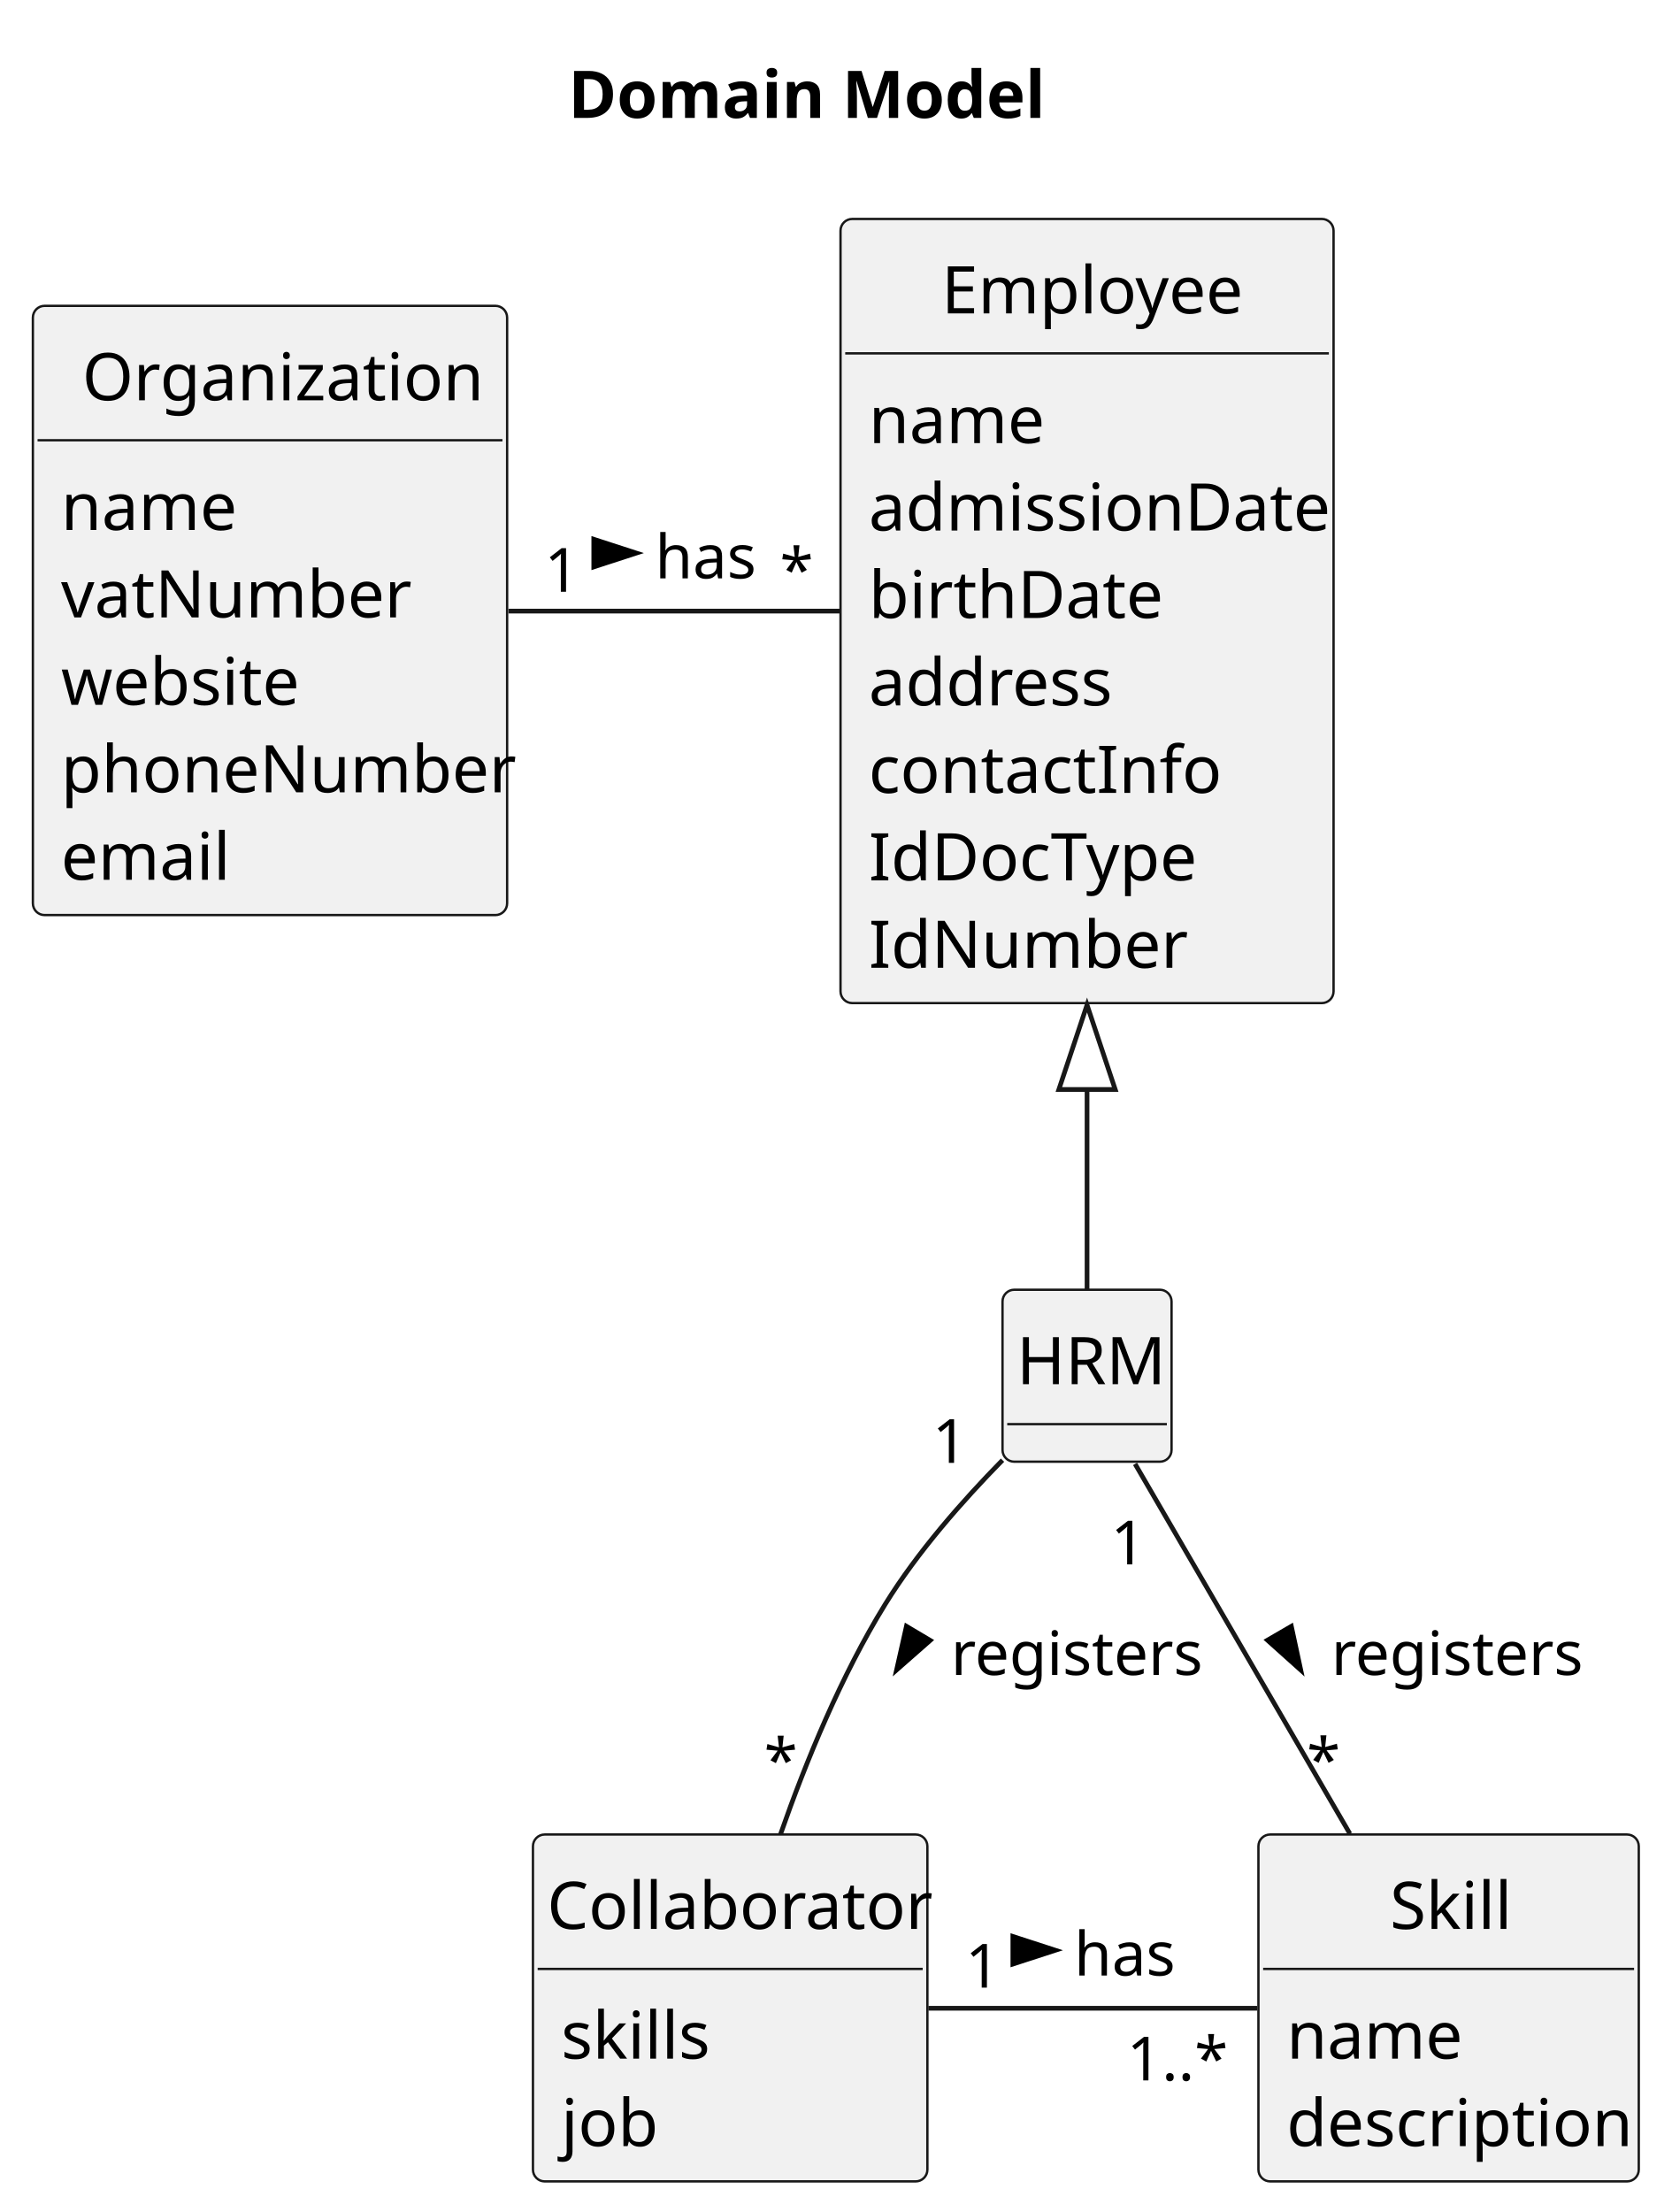
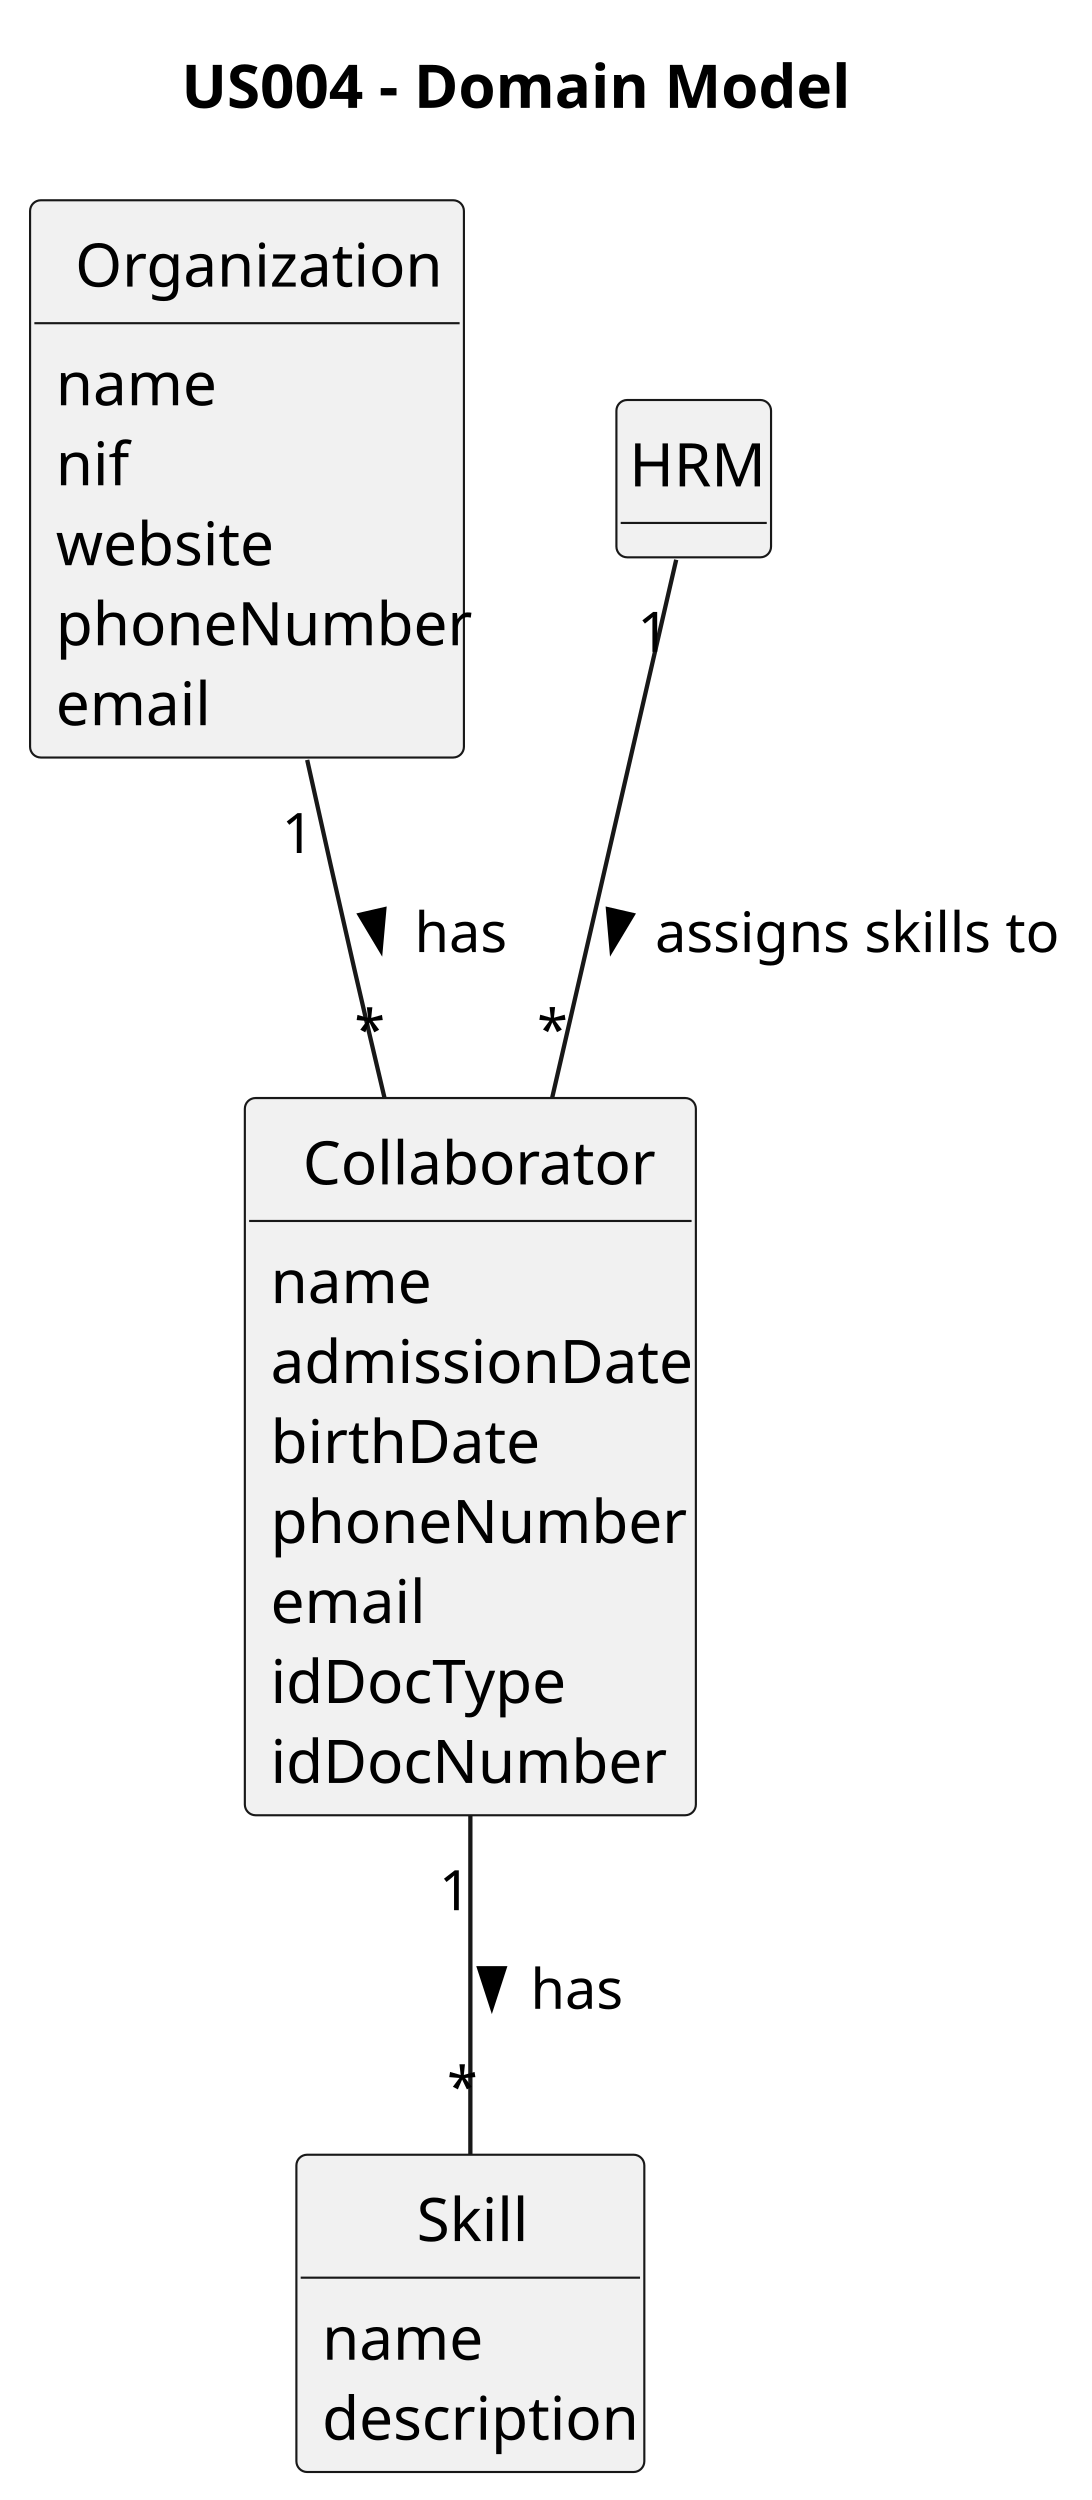
- <svg xmlns="http://www.w3.org/2000/svg" contentStyleType="text/css" height="471px" preserveAspectRatio="none" style="width:356px;height:471px;background:#FFFFFF;" version="1.1" viewBox="0 0 356 471" width="356px" zoomAndPan="magnify">
+ <svg xmlns="http://www.w3.org/2000/svg" contentStyleType="text/css" height="582px" preserveAspectRatio="none" style="width:254px;height:582px;background:#FFFFFF;" version="1.1" viewBox="0 0 254 582" width="254px" zoomAndPan="magnify">
  <defs />
  <g>
-     <text fill="#000000" font-family="sans-serif" font-size="14" font-weight="bold" lengthAdjust="spacing" textLength="100" x="121" y="25.107">Domain Model</text>
+     <text fill="#000000" font-family="sans-serif" font-size="14" font-weight="bold" lengthAdjust="spacing" textLength="156" x="42.25" y="25.107">US004 - Domain Model</text>
    <g id="elem_Organization">
-       <rect codeLine="12" fill="#F1F1F1" height="129.727" id="Organization" rx="2.5" ry="2.5" style="stroke:#181818;stroke-width:0.5;" width="101" x="7" y="65.121" />
-       <text fill="#000000" font-family="sans-serif" font-size="14" lengthAdjust="spacing" textLength="80" x="17.5" y="85.228">Organization</text>
-       <line style="stroke:#181818;stroke-width:0.5;" x1="8" x2="107" y1="93.742" y2="93.742" />
-       <text fill="#000000" font-family="sans-serif" font-size="14" lengthAdjust="spacing" textLength="35" x="13" y="112.85">name</text>
-       <text fill="#000000" font-family="sans-serif" font-size="14" lengthAdjust="spacing" textLength="68" x="13" y="131.471">vatNumber</text>
-       <text fill="#000000" font-family="sans-serif" font-size="14" lengthAdjust="spacing" textLength="47" x="13" y="150.092">website</text>
-       <text fill="#000000" font-family="sans-serif" font-size="14" lengthAdjust="spacing" textLength="89" x="13" y="168.713">phoneNumber</text>
-       <text fill="#000000" font-family="sans-serif" font-size="14" lengthAdjust="spacing" textLength="33" x="13" y="187.334">email</text>
+       <rect codeLine="14" fill="#F1F1F1" height="129.727" id="Organization" rx="2.5" ry="2.5" style="stroke:#181818;stroke-width:0.5;" width="101" x="7" y="46.621" />
+       <text fill="#000000" font-family="sans-serif" font-size="14" lengthAdjust="spacing" textLength="80" x="17.5" y="66.728">Organization</text>
+       <line style="stroke:#181818;stroke-width:0.5;" x1="8" x2="107" y1="75.242" y2="75.242" />
+       <text fill="#000000" font-family="sans-serif" font-size="14" lengthAdjust="spacing" textLength="35" x="13" y="94.35">name</text>
+       <text fill="#000000" font-family="sans-serif" font-size="14" lengthAdjust="spacing" textLength="15" x="13" y="112.971">nif</text>
+       <text fill="#000000" font-family="sans-serif" font-size="14" lengthAdjust="spacing" textLength="47" x="13" y="131.592">website</text>
+       <text fill="#000000" font-family="sans-serif" font-size="14" lengthAdjust="spacing" textLength="89" x="13" y="150.213">phoneNumber</text>
+       <text fill="#000000" font-family="sans-serif" font-size="14" lengthAdjust="spacing" textLength="33" x="13" y="168.834">email</text>
    </g>
-     <g id="elem_Employee">
-       <rect codeLine="20" fill="#F1F1F1" height="166.969" id="Employee" rx="2.5" ry="2.5" style="stroke:#181818;stroke-width:0.5;" width="105" x="179" y="46.621" />
-       <text fill="#000000" font-family="sans-serif" font-size="14" lengthAdjust="spacing" textLength="62" x="200.5" y="66.728">Employee</text>
-       <line style="stroke:#181818;stroke-width:0.5;" x1="180" x2="283" y1="75.242" y2="75.242" />
-       <text fill="#000000" font-family="sans-serif" font-size="14" lengthAdjust="spacing" textLength="35" x="185" y="94.35">name</text>
-       <text fill="#000000" font-family="sans-serif" font-size="14" lengthAdjust="spacing" textLength="93" x="185" y="112.971">admissionDate</text>
-       <text fill="#000000" font-family="sans-serif" font-size="14" lengthAdjust="spacing" textLength="58" x="185" y="131.592">birthDate</text>
-       <text fill="#000000" font-family="sans-serif" font-size="14" lengthAdjust="spacing" textLength="51" x="185" y="150.213">address</text>
-       <text fill="#000000" font-family="sans-serif" font-size="14" lengthAdjust="spacing" textLength="69" x="185" y="168.834">contactInfo</text>
-       <text fill="#000000" font-family="sans-serif" font-size="14" lengthAdjust="spacing" textLength="68" x="185" y="187.455">IdDocType</text>
-       <text fill="#000000" font-family="sans-serif" font-size="14" lengthAdjust="spacing" textLength="60" x="185" y="206.076">IdNumber</text>
+     <g id="elem_Skill">
+       <rect codeLine="22" fill="#F1F1F1" height="73.863" id="Skill" rx="2.5" ry="2.5" style="stroke:#181818;stroke-width:0.5;" width="81" x="69" y="501.621" />
+       <text fill="#000000" font-family="sans-serif" font-size="14" lengthAdjust="spacing" textLength="25" x="97" y="521.729">Skill</text>
+       <line style="stroke:#181818;stroke-width:0.5;" x1="70" x2="149" y1="530.242" y2="530.242" />
+       <text fill="#000000" font-family="sans-serif" font-size="14" lengthAdjust="spacing" textLength="35" x="75" y="549.35">name</text>
+       <text fill="#000000" font-family="sans-serif" font-size="14" lengthAdjust="spacing" textLength="69" x="75" y="567.971">description</text>
    </g>
    <g id="elem_HRM">
-       <rect codeLine="30" fill="#F1F1F1" height="36.621" id="HRM" rx="2.5" ry="2.5" style="stroke:#181818;stroke-width:0.5;" width="36" x="213.5" y="274.621" />
-       <text fill="#000000" font-family="sans-serif" font-size="14" lengthAdjust="spacing" textLength="30" x="216.5" y="294.728">HRM</text>
-       <line style="stroke:#181818;stroke-width:0.5;" x1="214.5" x2="248.5" y1="303.242" y2="303.242" />
+       <rect codeLine="27" fill="#F1F1F1" height="36.621" id="HRM" rx="2.5" ry="2.5" style="stroke:#181818;stroke-width:0.5;" width="36" x="143.5" y="93.121" />
+       <text fill="#000000" font-family="sans-serif" font-size="14" lengthAdjust="spacing" textLength="30" x="146.5" y="113.228">HRM</text>
+       <line style="stroke:#181818;stroke-width:0.5;" x1="144.5" x2="178.5" y1="121.742" y2="121.742" />
    </g>
    <g id="elem_Collaborator">
-       <rect codeLine="34" fill="#F1F1F1" height="73.863" id="Collaborator" rx="2.5" ry="2.5" style="stroke:#181818;stroke-width:0.5;" width="84" x="113.5" y="390.621" />
-       <text fill="#000000" font-family="sans-serif" font-size="14" lengthAdjust="spacing" textLength="78" x="116.5" y="410.728">Collaborator</text>
-       <line style="stroke:#181818;stroke-width:0.5;" x1="114.5" x2="196.5" y1="419.242" y2="419.242" />
-       <text fill="#000000" font-family="sans-serif" font-size="14" lengthAdjust="spacing" textLength="30" x="119.5" y="438.35">skills</text>
-       <text fill="#000000" font-family="sans-serif" font-size="14" lengthAdjust="spacing" textLength="19" x="119.5" y="456.971">job</text>
+       <rect codeLine="31" fill="#F1F1F1" height="166.969" id="Collaborator" rx="2.5" ry="2.5" style="stroke:#181818;stroke-width:0.5;" width="105" x="57" y="255.621" />
+       <text fill="#000000" font-family="sans-serif" font-size="14" lengthAdjust="spacing" textLength="78" x="70.5" y="275.728">Collaborator</text>
+       <line style="stroke:#181818;stroke-width:0.5;" x1="58" x2="161" y1="284.242" y2="284.242" />
+       <text fill="#000000" font-family="sans-serif" font-size="14" lengthAdjust="spacing" textLength="35" x="63" y="303.35">name</text>
+       <text fill="#000000" font-family="sans-serif" font-size="14" lengthAdjust="spacing" textLength="93" x="63" y="321.971">admissionDate</text>
+       <text fill="#000000" font-family="sans-serif" font-size="14" lengthAdjust="spacing" textLength="58" x="63" y="340.592">birthDate</text>
+       <text fill="#000000" font-family="sans-serif" font-size="14" lengthAdjust="spacing" textLength="89" x="63" y="359.213">phoneNumber</text>
+       <text fill="#000000" font-family="sans-serif" font-size="14" lengthAdjust="spacing" textLength="33" x="63" y="377.834">email</text>
+       <text fill="#000000" font-family="sans-serif" font-size="14" lengthAdjust="spacing" textLength="68" x="63" y="396.455">idDocType</text>
+       <text fill="#000000" font-family="sans-serif" font-size="14" lengthAdjust="spacing" textLength="85" x="63" y="415.076">idDocNumber</text>
    </g>
-     <g id="elem_Skill">
-       <rect codeLine="39" fill="#F1F1F1" height="73.863" id="Skill" rx="2.5" ry="2.5" style="stroke:#181818;stroke-width:0.5;" width="81" x="268" y="390.621" />
-       <text fill="#000000" font-family="sans-serif" font-size="14" lengthAdjust="spacing" textLength="25" x="296" y="410.728">Skill</text>
-       <line style="stroke:#181818;stroke-width:0.5;" x1="269" x2="348" y1="419.242" y2="419.242" />
-       <text fill="#000000" font-family="sans-serif" font-size="14" lengthAdjust="spacing" textLength="35" x="274" y="438.35">name</text>
-       <text fill="#000000" font-family="sans-serif" font-size="14" lengthAdjust="spacing" textLength="69" x="274" y="456.971">description</text>
-     </g>
-     <g id="link_Organization_Employee">
-       <path codeLine="44" d="M108.3,130.121 C130.46,130.121 156.45,130.121 178.83,130.121 " fill="none" id="Organization-Employee" style="stroke:#181818;stroke-width:1.0;" />
-       <polygon fill="#000000" points="135.5,117.767,126.455,114.828,126.455,120.706,135.5,117.767" style="stroke:#000000;stroke-width:1.0;" />
-       <text fill="#000000" font-family="sans-serif" font-size="13" lengthAdjust="spacing" textLength="21" x="139.5" y="123.149">has</text>
-       <text fill="#000000" font-family="sans-serif" font-size="13" lengthAdjust="spacing" textLength="7" x="115.936" y="125.994">1</text>
-       <text fill="#000000" font-family="sans-serif" font-size="13" lengthAdjust="spacing" textLength="5" x="166.072" y="125.977">*</text>
-     </g>
-     <g id="link_Employee_HRM">
-       <path codeLine="45" d="M231.5,231.981 C231.5,254.941 231.5,259.641 231.5,274.611 " fill="none" id="Employee-backto-HRM" style="stroke:#181818;stroke-width:1.0;" />
-       <polygon fill="none" points="231.5,213.981,225.5,231.981,237.5,231.981,231.5,213.981" style="stroke:#181818;stroke-width:1.0;" />
+     <g id="link_Organization_Collaborator">
+       <path codeLine="41" d="M71.51,176.911 C75.04,192.841 78.87,209.861 82.5,225.621 C84.73,235.311 87.11,245.461 89.5,255.521 " fill="none" id="Organization-Collaborator" style="stroke:#181818;stroke-width:1.0;" />
+       <polygon fill="#000000" points="88.615,221.141,89.463,211.668,83.733,212.979,88.615,221.141" style="stroke:#000000;stroke-width:1.0;" />
+       <text fill="#000000" font-family="sans-serif" font-size="13" lengthAdjust="spacing" textLength="21" x="96.5" y="221.649">has</text>
+       <text fill="#000000" font-family="sans-serif" font-size="13" lengthAdjust="spacing" textLength="7" x="65.594" y="198.578">1</text>
+       <text fill="#000000" font-family="sans-serif" font-size="13" lengthAdjust="spacing" textLength="5" x="82.496" y="244.361">*</text>
    </g>
    <g id="link_HRM_Collaborator">
-       <path codeLine="46" d="M213.5,310.911 C205.07,319.491 195.39,330.451 188.5,341.621 C179.19,356.711 171.71,374.861 166.24,390.511 " fill="none" id="HRM-Collaborator" style="stroke:#181818;stroke-width:1.0;" />
-       <polygon fill="#000000" points="190.947,355.566,198.092,349.289,193.038,346.288,190.947,355.566" style="stroke:#000000;stroke-width:1.0;" />
-       <text fill="#000000" font-family="sans-serif" font-size="13" lengthAdjust="spacing" textLength="50" x="202.5" y="356.649">registers</text>
-       <text fill="#000000" font-family="sans-serif" font-size="13" lengthAdjust="spacing" textLength="7" x="198.572" y="311.489">1</text>
-       <text fill="#000000" font-family="sans-serif" font-size="13" lengthAdjust="spacing" textLength="5" x="162.708" y="379.453">*</text>
-     </g>
-     <g id="link_HRM_Skill">
-       <path codeLine="47" d="M241.73,311.711 C253.34,331.711 272.62,364.871 287.48,390.451 " fill="none" id="HRM-Skill" style="stroke:#181818;stroke-width:1.0;" />
-       <polygon fill="#000000" points="277.012,355.59,275.009,346.293,269.927,349.245,277.012,355.59" style="stroke:#000000;stroke-width:1.0;" />
-       <text fill="#000000" font-family="sans-serif" font-size="13" lengthAdjust="spacing" textLength="50" x="283.5" y="356.649">registers</text>
-       <text fill="#000000" font-family="sans-serif" font-size="13" lengthAdjust="spacing" textLength="7" x="236.539" y="333.11">1</text>
-       <text fill="#000000" font-family="sans-serif" font-size="13" lengthAdjust="spacing" textLength="5" x="278.291" y="379.382">*</text>
+       <path codeLine="42" d="M157.42,130.311 C151.23,157.151 139.08,209.861 128.56,255.481 " fill="none" id="HRM-Collaborator" style="stroke:#181818;stroke-width:1.0;" />
+       <polygon fill="#000000" points="142.377,221.139,147.273,212.985,141.545,211.665,142.377,221.139" style="stroke:#000000;stroke-width:1.0;" />
+       <text fill="#000000" font-family="sans-serif" font-size="13" lengthAdjust="spacing" textLength="94" x="152.5" y="221.649">assigns skills to</text>
+       <text fill="#000000" font-family="sans-serif" font-size="13" lengthAdjust="spacing" textLength="7" x="148.383" y="151.737">1</text>
+       <text fill="#000000" font-family="sans-serif" font-size="13" lengthAdjust="spacing" textLength="5" x="125.035" y="244.317">*</text>
    </g>
    <g id="link_Collaborator_Skill">
-       <path codeLine="48" d="M197.71,427.621 C219.56,427.621 246.11,427.621 267.74,427.621 " fill="none" id="Collaborator-Skill" style="stroke:#181818;stroke-width:1.0;" />
-       <polygon fill="#000000" points="224.75,415.267,215.705,412.328,215.705,418.205,224.75,415.267" style="stroke:#000000;stroke-width:1.0;" />
-       <text fill="#000000" font-family="sans-serif" font-size="13" lengthAdjust="spacing" textLength="21" x="228.75" y="420.649">has</text>
-       <text fill="#000000" font-family="sans-serif" font-size="13" lengthAdjust="spacing" textLength="7" x="205.566" y="423.225">1</text>
-       <text fill="#000000" font-family="sans-serif" font-size="13" lengthAdjust="spacing" textLength="20" x="239.967" y="442.984">1..*</text>
+       <path codeLine="43" d="M109.5,422.731 C109.5,450.221 109.5,479.411 109.5,501.501 " fill="none" id="Collaborator-Skill" style="stroke:#181818;stroke-width:1.0;" />
+       <polygon fill="#000000" points="114.5,467.267,117.439,458.221,111.561,458.221,114.5,467.267" style="stroke:#000000;stroke-width:1.0;" />
+       <text fill="#000000" font-family="sans-serif" font-size="13" lengthAdjust="spacing" textLength="21" x="123.5" y="467.649">has</text>
+       <text fill="#000000" font-family="sans-serif" font-size="13" lengthAdjust="spacing" textLength="7" x="102.199" y="444.689">1</text>
+       <text fill="#000000" font-family="sans-serif" font-size="13" lengthAdjust="spacing" textLength="5" x="104.055" y="490.441">*</text>
    </g>
  </g>
</svg>
